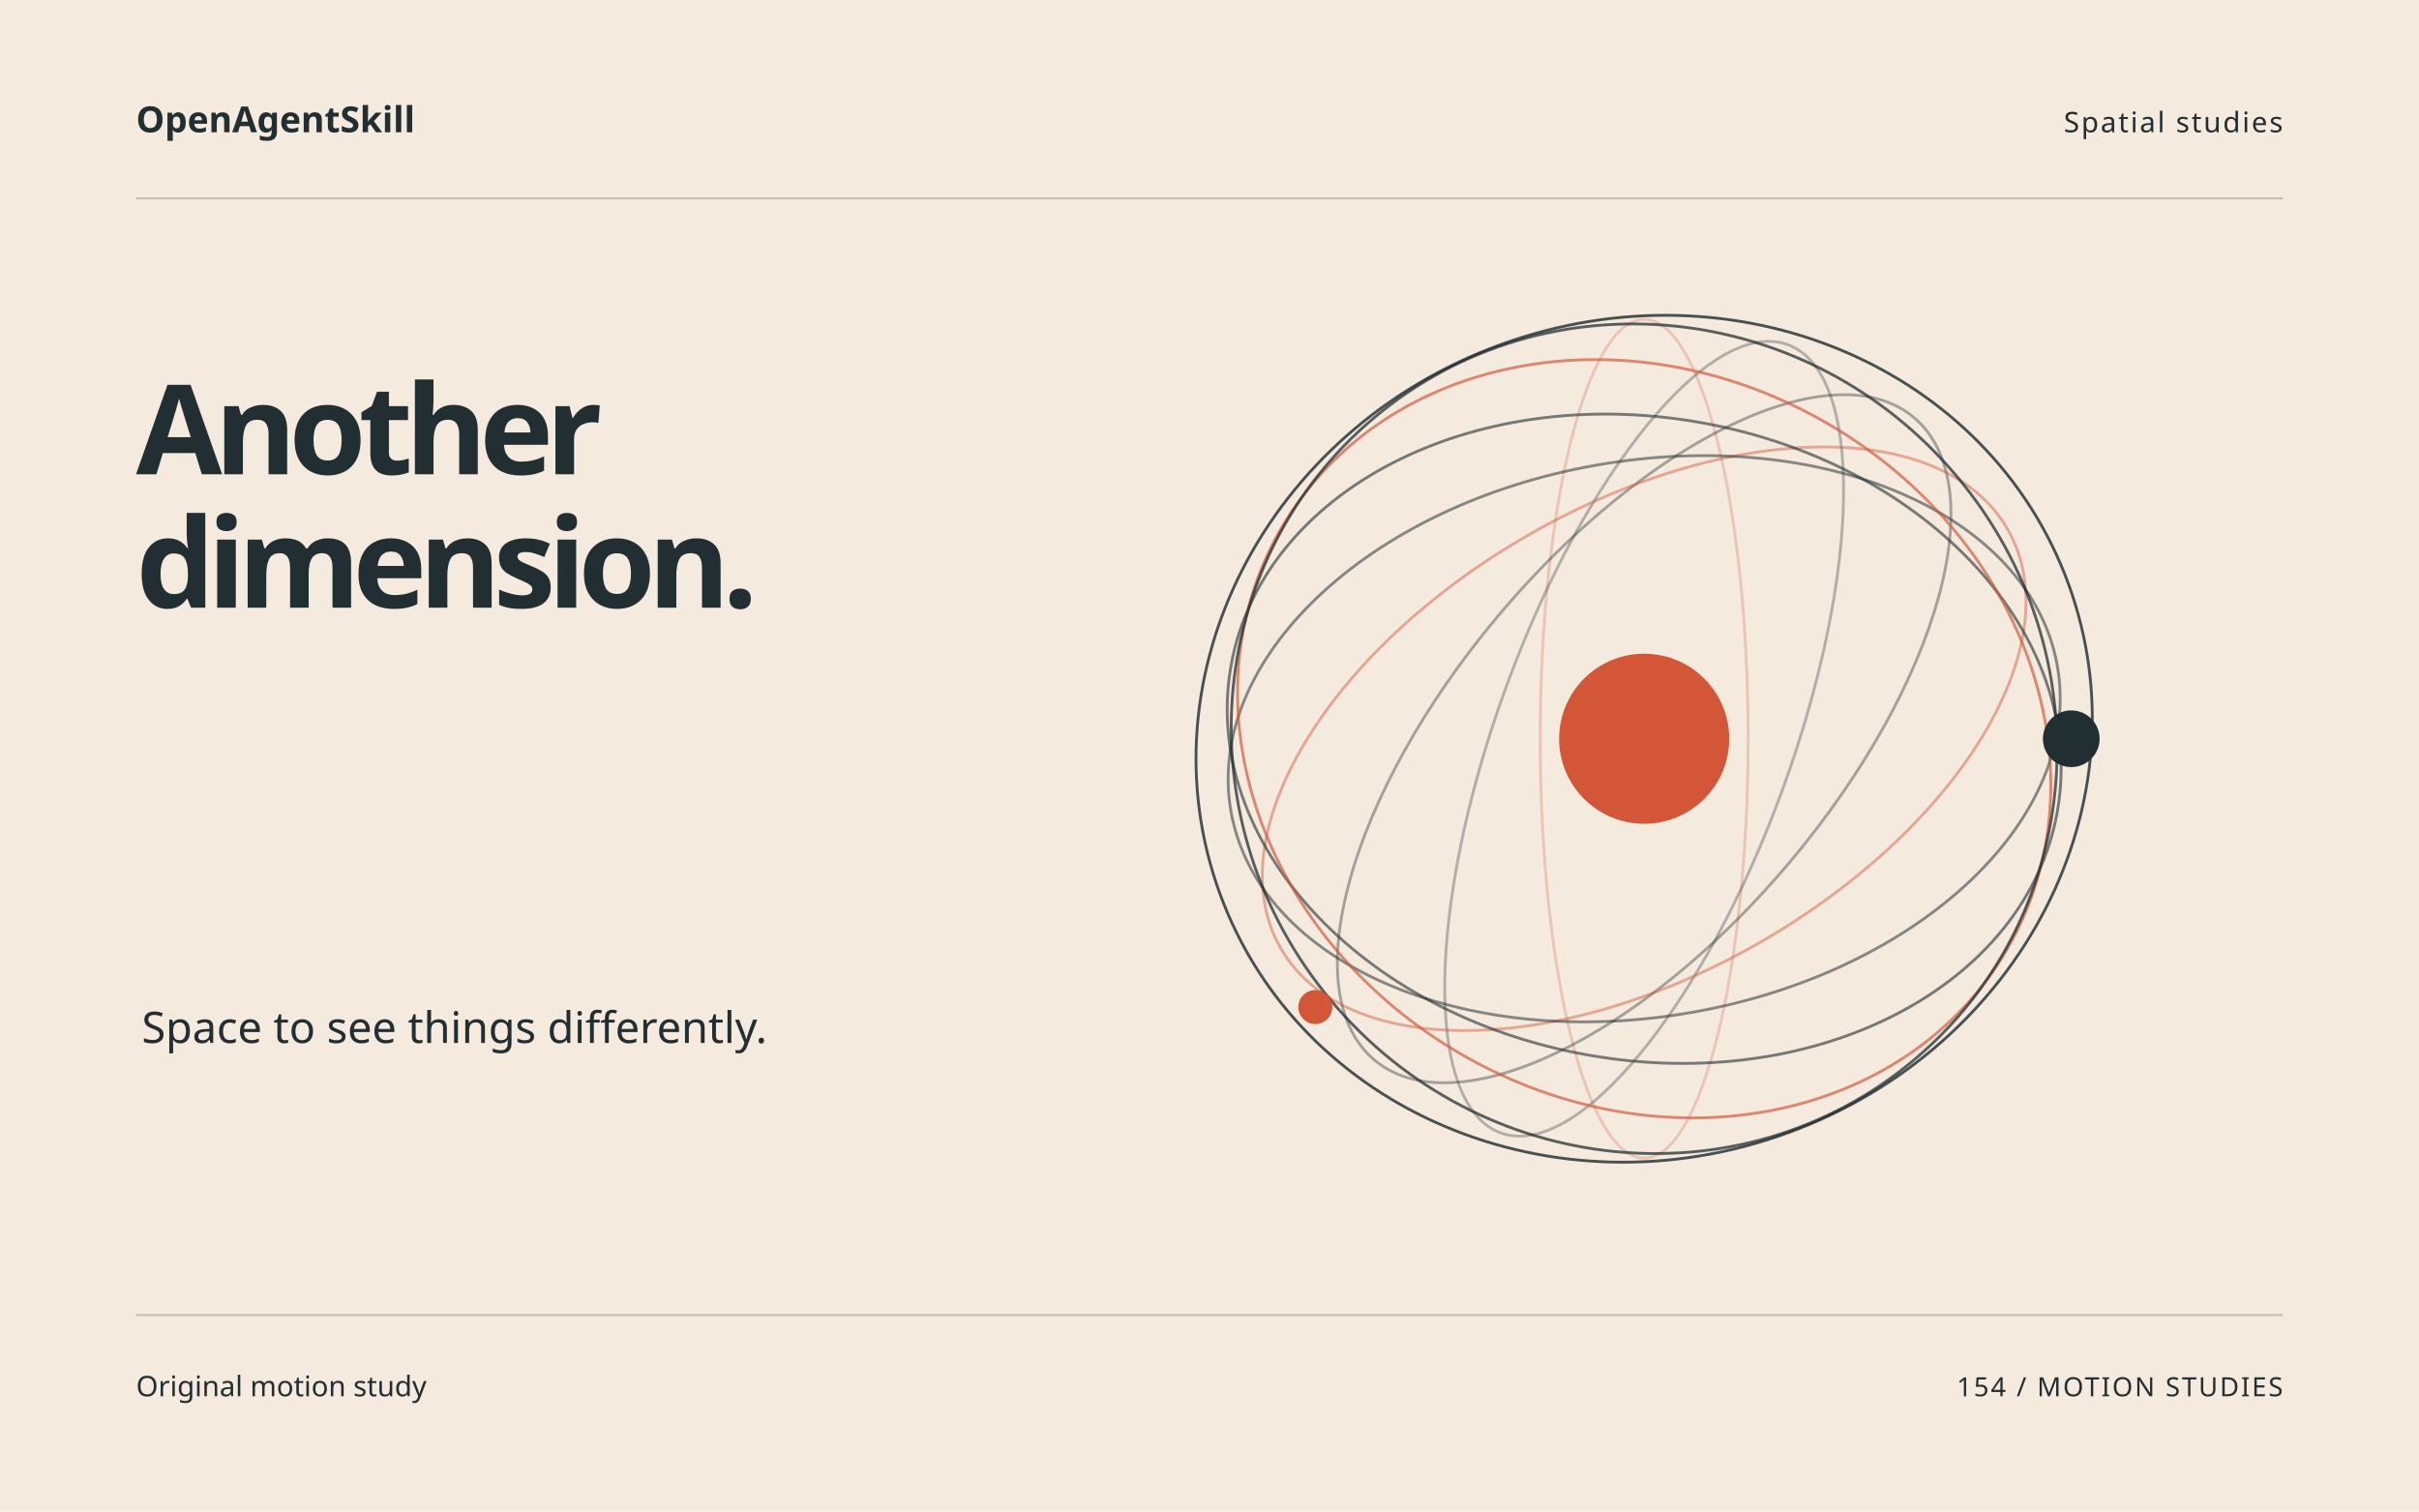
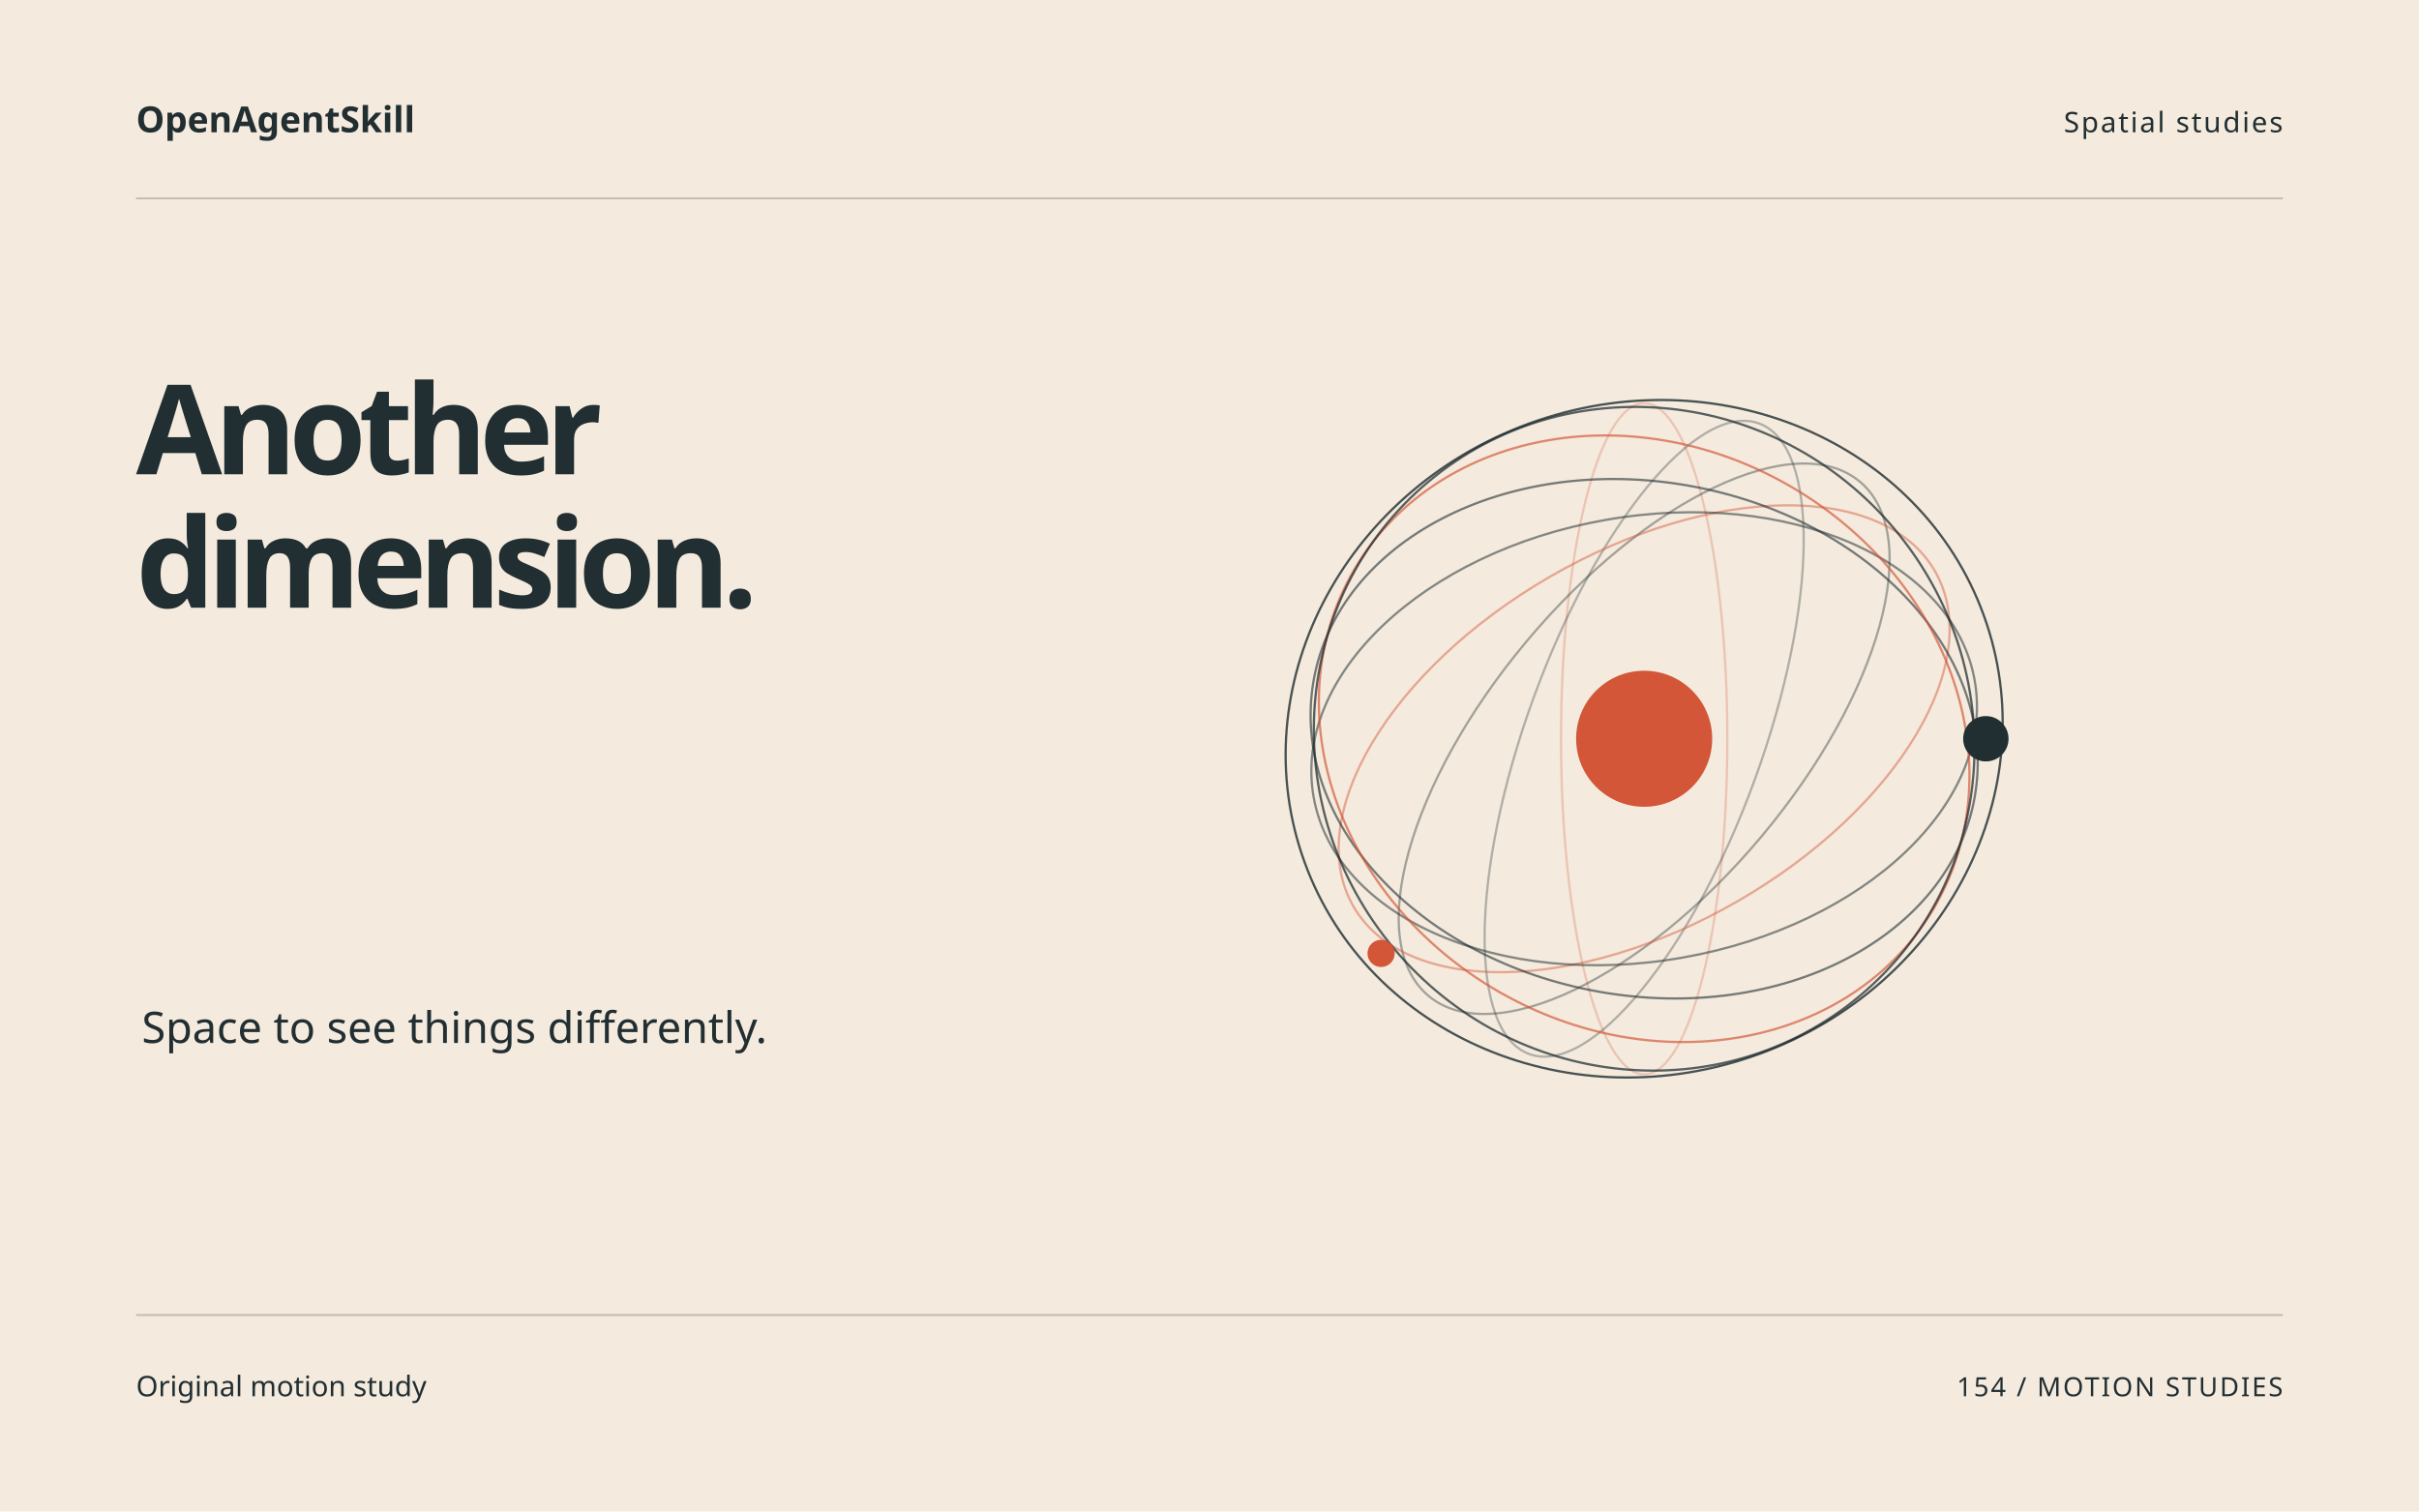
<svg xmlns="http://www.w3.org/2000/svg" width="1280" height="800" viewBox="0 0 1280 800" role="img" aria-labelledby="title">
  <style>text{font-family:system-ui,sans-serif}g{transform-box:fill-box;transform-origin:center}.rise{animation:rise 8s cubic-bezier(.2,.7,.2,1) 1 both}.float{animation:float 8s ease-in-out 1 both}.spin{animation:spin 8s ease-in-out 1 both}.turn{animation:turn 8s cubic-bezier(.2,.7,.2,1) 1 both}.orbit{animation:orbit 8s ease-in-out 1 both}.grow{transform-origin:center bottom;animation:grow 8s ease 1 both}.draw{animation:draw 8s ease 1 both}.bounce{animation:bounce 8s ease-in-out 1 both}.nod{animation:nod 8s ease-in-out 1 both}.wave{animation:wave 8s ease-in-out 1 both}@keyframes rise{0%{opacity:0;transform:translateY(38px)}13%,87%{opacity:1;transform:translateY(0)}100%{opacity:1;transform:translateY(0)}}@keyframes float{0%{opacity:0;transform:translateY(30px)}5%{opacity:1;transform:translateY(0)}55%{transform:translateY(-18px)}100%{opacity:1;transform:translateY(0)}}@keyframes spin{0%{transform:rotate(-24deg) scale(.8);opacity:0}16%{opacity:1}100%{transform:rotate(80deg) scale(1);opacity:1}}@keyframes turn{0%{transform:rotate(-95deg) scale(.2);opacity:0}23%{transform:rotate(10deg) scale(1.05);opacity:1}45%{transform:rotate(0) scale(1)}75%{transform:rotate(90deg)}100%{transform:rotate(180deg);opacity:1}}@keyframes orbit{0%{opacity:0;transform:scale(.25) rotate(-30deg)}25%{opacity:1;transform:scale(1) rotate(0)}100%{transform:scale(1) rotate(26deg);opacity:1}}@keyframes grow{0%{transform:scaleY(0)}28%,100%{transform:scaleY(1)}}@keyframes draw{0%{stroke-dashoffset:1600}55%,100%{stroke-dashoffset:0}}@keyframes bounce{0%,30%,100%{transform:translateY(0)}42%{transform:translateY(10px) scaleY(.96)}57%{transform:translateY(-42px)}73%{transform:translateY(0)}}@keyframes nod{0%,35%,100%{transform:rotate(0)}48%{transform:rotate(-10deg)}65%{transform:rotate(6deg)}}@keyframes wave{0%{transform:scaleY(.12);opacity:0}16%{opacity:1;transform:scaleY(.7)}32%{transform:scaleY(1)}48%{transform:scaleY(.3)}64%{transform:scaleY(.9)}80%{transform:scaleY(.4)}100%{transform:scaleY(.75);opacity:1}}@media(prefers-reduced-motion:reduce){*{animation:none!important}}</style>
  <rect width="1280" height="800" fill="#F4EADD" />
  <text x="72" y="70" font-size="19.00" fill="#212E32" font-weight="600">OpenAgentSkill</text>
  <text x="1208" y="70" font-size="15.00" fill="#212E32" text-anchor="end" letter-spacing="1">Spatial studies</text>
  <path d="M72 105L1208 105" fill="none" stroke="#212E32" stroke-opacity=".24" />
  <g class="rise" style="animation-delay:0s">
    <text x="72" y="251" font-size="66.00" fill="#212E32" font-weight="600" letter-spacing="-4">Another</text>
  </g>
  <g class="rise" style="animation-delay:0.18s">
    <text x="72" y="321.62" font-size="66.00" fill="#212E32" font-weight="600" letter-spacing="-4">dimension.</text>
  </g>
  <text x="75" y="552" font-size="23.00" fill="#212E32">Space to see things differently.</text>
  <g class="spin" style="animation-delay:0s">
-     <g transform="translate(870 391)">
+     <g transform="translate(870 391) scale(.8)">
      <ellipse rx="55" ry="222" fill="none" stroke="#D25637" stroke-opacity="0.25" stroke-width="1.5" transform="rotate(0)" />
      <ellipse rx="78" ry="222" fill="none" stroke="#212E32" stroke-opacity="0.32" stroke-width="1.5" transform="rotate(20)" />
      <ellipse rx="101" ry="222" fill="none" stroke="#212E32" stroke-opacity="0.39" stroke-width="1.5" transform="rotate(40)" />
      <ellipse rx="124" ry="222" fill="none" stroke="#D25637" stroke-opacity="0.46" stroke-width="1.5" transform="rotate(60)" />
      <ellipse rx="147" ry="222" fill="none" stroke="#212E32" stroke-opacity="0.53" stroke-width="1.5" transform="rotate(80)" />
      <ellipse rx="170" ry="222" fill="none" stroke="#212E32" stroke-opacity="0.6" stroke-width="1.5" transform="rotate(100)" />
      <ellipse rx="193" ry="222" fill="none" stroke="#D25637" stroke-opacity="0.67" stroke-width="1.5" transform="rotate(120)" />
      <ellipse rx="216" ry="222" fill="none" stroke="#212E32" stroke-opacity="0.74" stroke-width="1.5" transform="rotate(140)" />
      <ellipse rx="239" ry="222" fill="none" stroke="#212E32" stroke-opacity="0.81" stroke-width="1.5" transform="rotate(160)" />
      <circle cx="0" cy="0" r="45" fill="#D25637" />
      <circle cx="226" cy="0" r="15" fill="#212E32" />
      <circle cx="-174" cy="142" r="9" fill="#D25637" />
    </g>
  </g>
  <path d="M72 696L1208 696" fill="none" stroke="#212E32" stroke-opacity=".24" />
  <text x="72" y="739" font-size="15.00" fill="#212E32">Original motion study</text>
  <text x="1208" y="739" font-size="14.00" fill="#212E32" text-anchor="end" letter-spacing="1">154 / MOTION STUDIES</text>
</svg>
